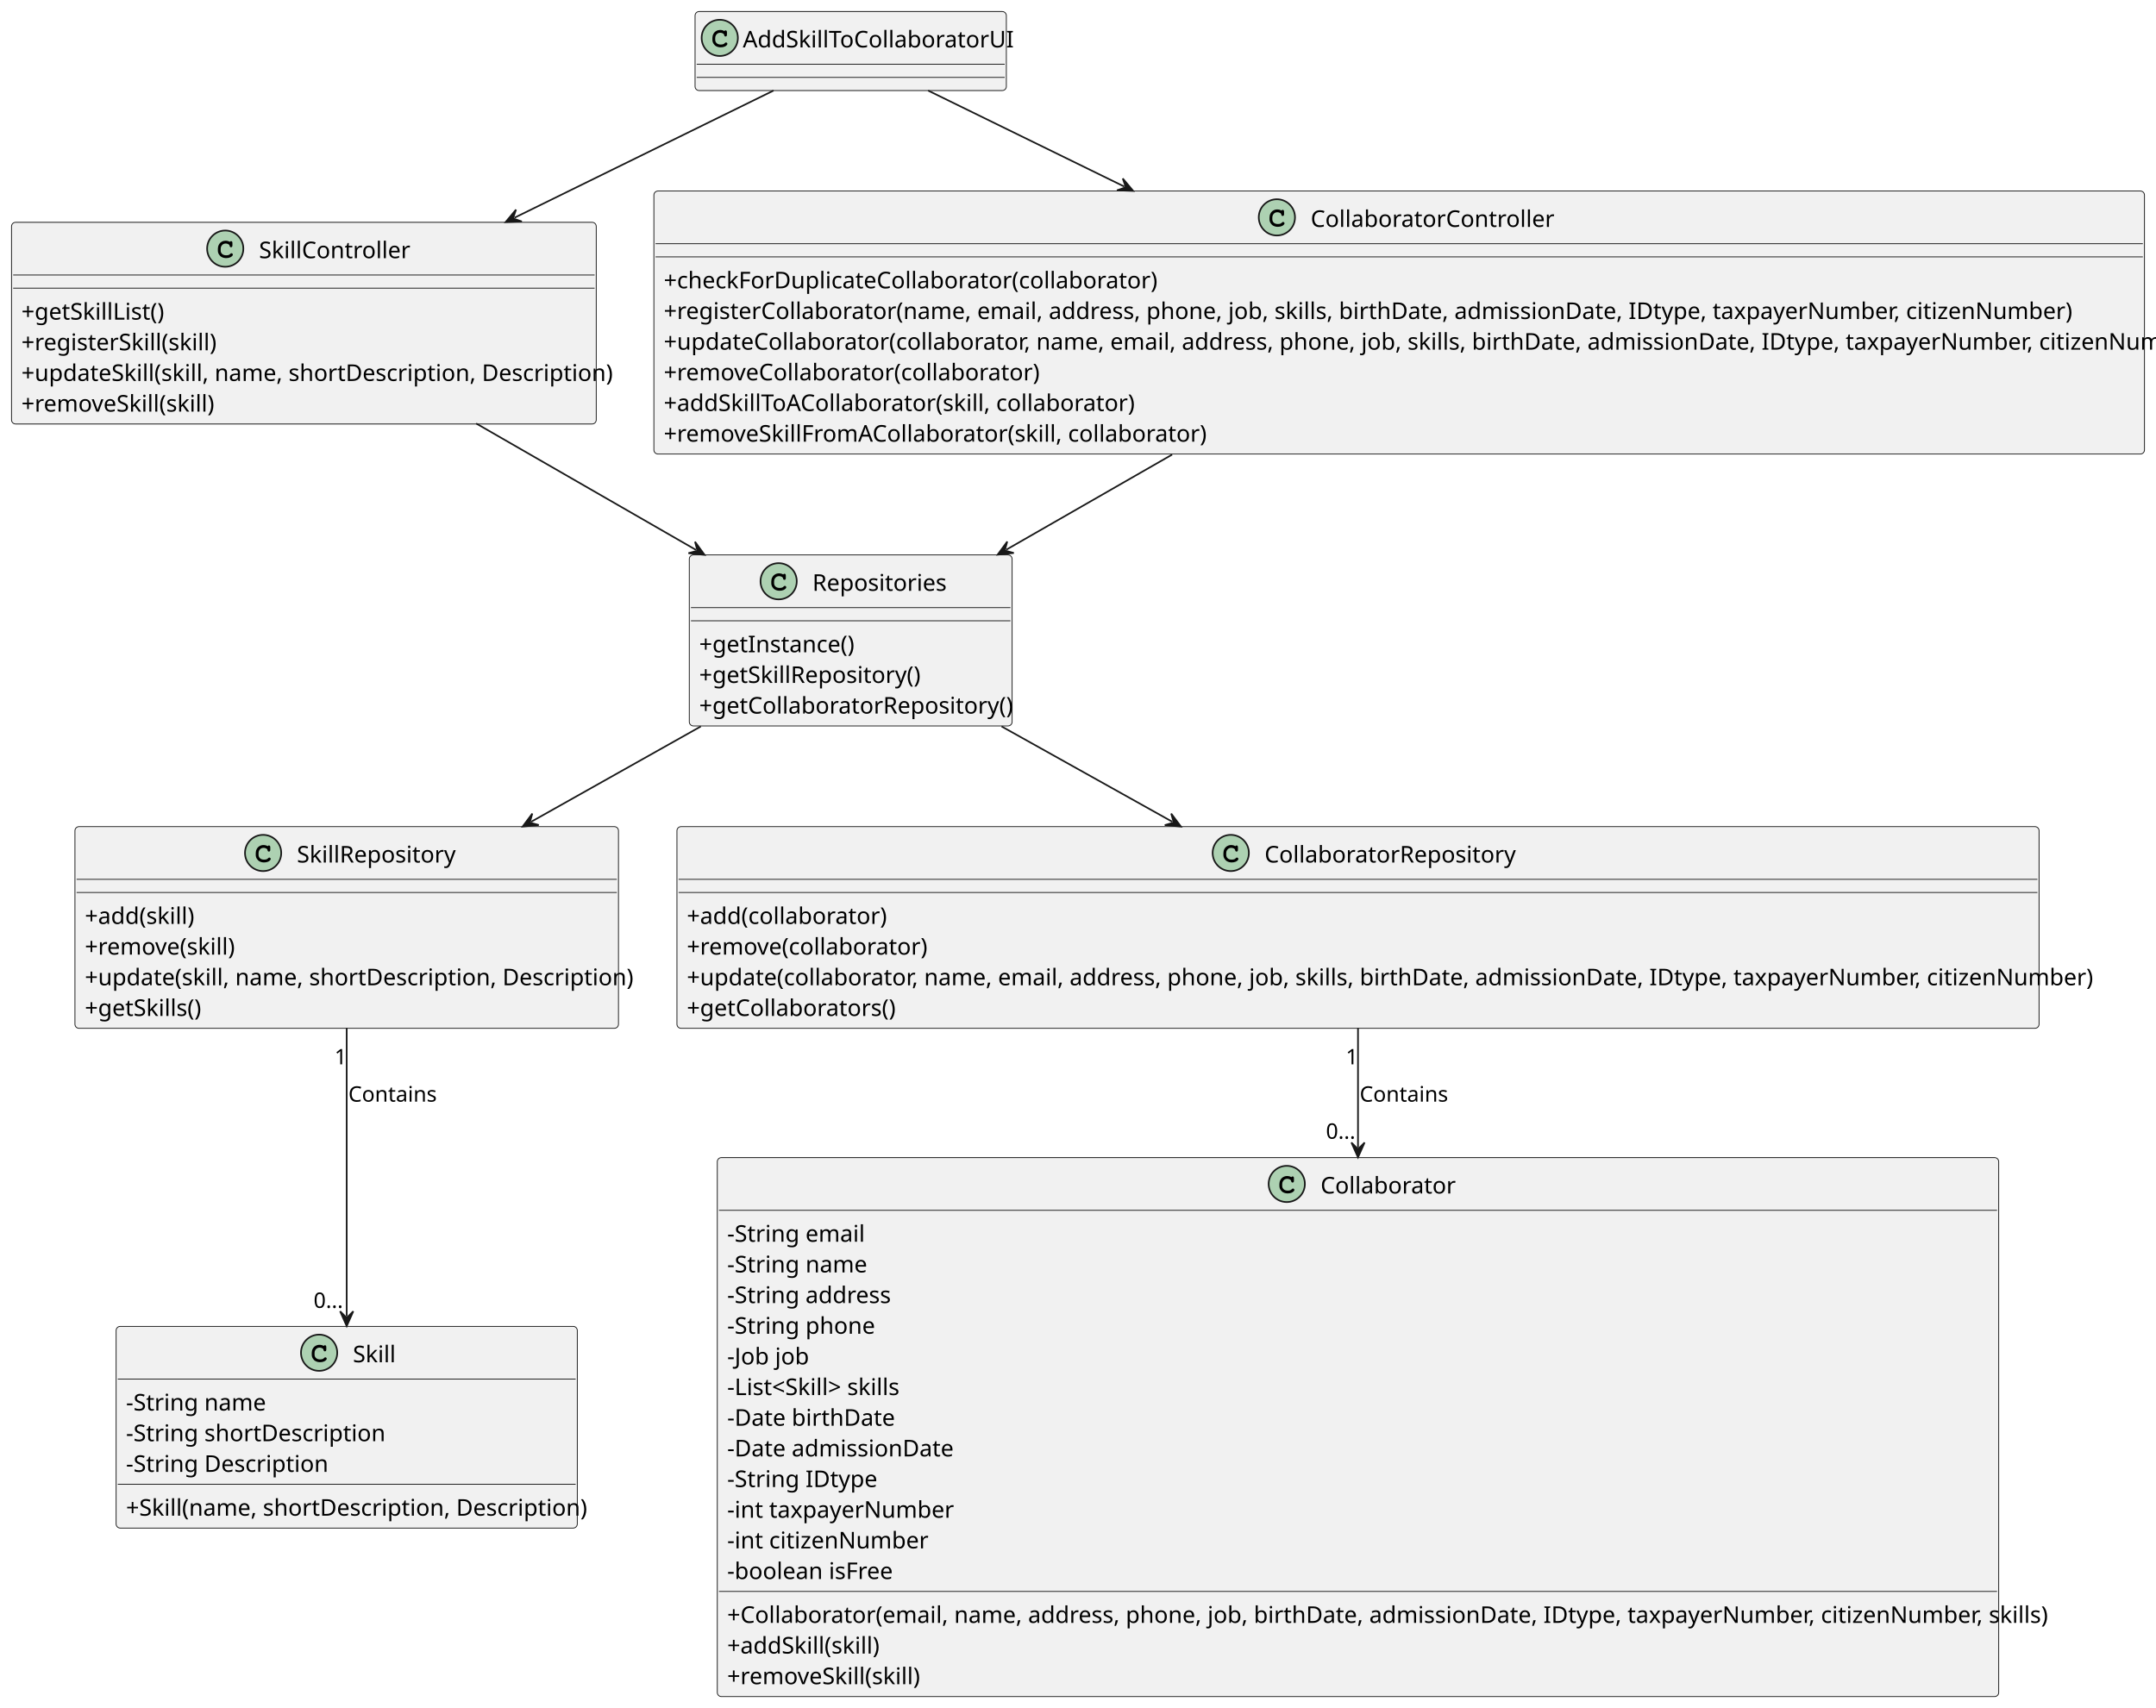
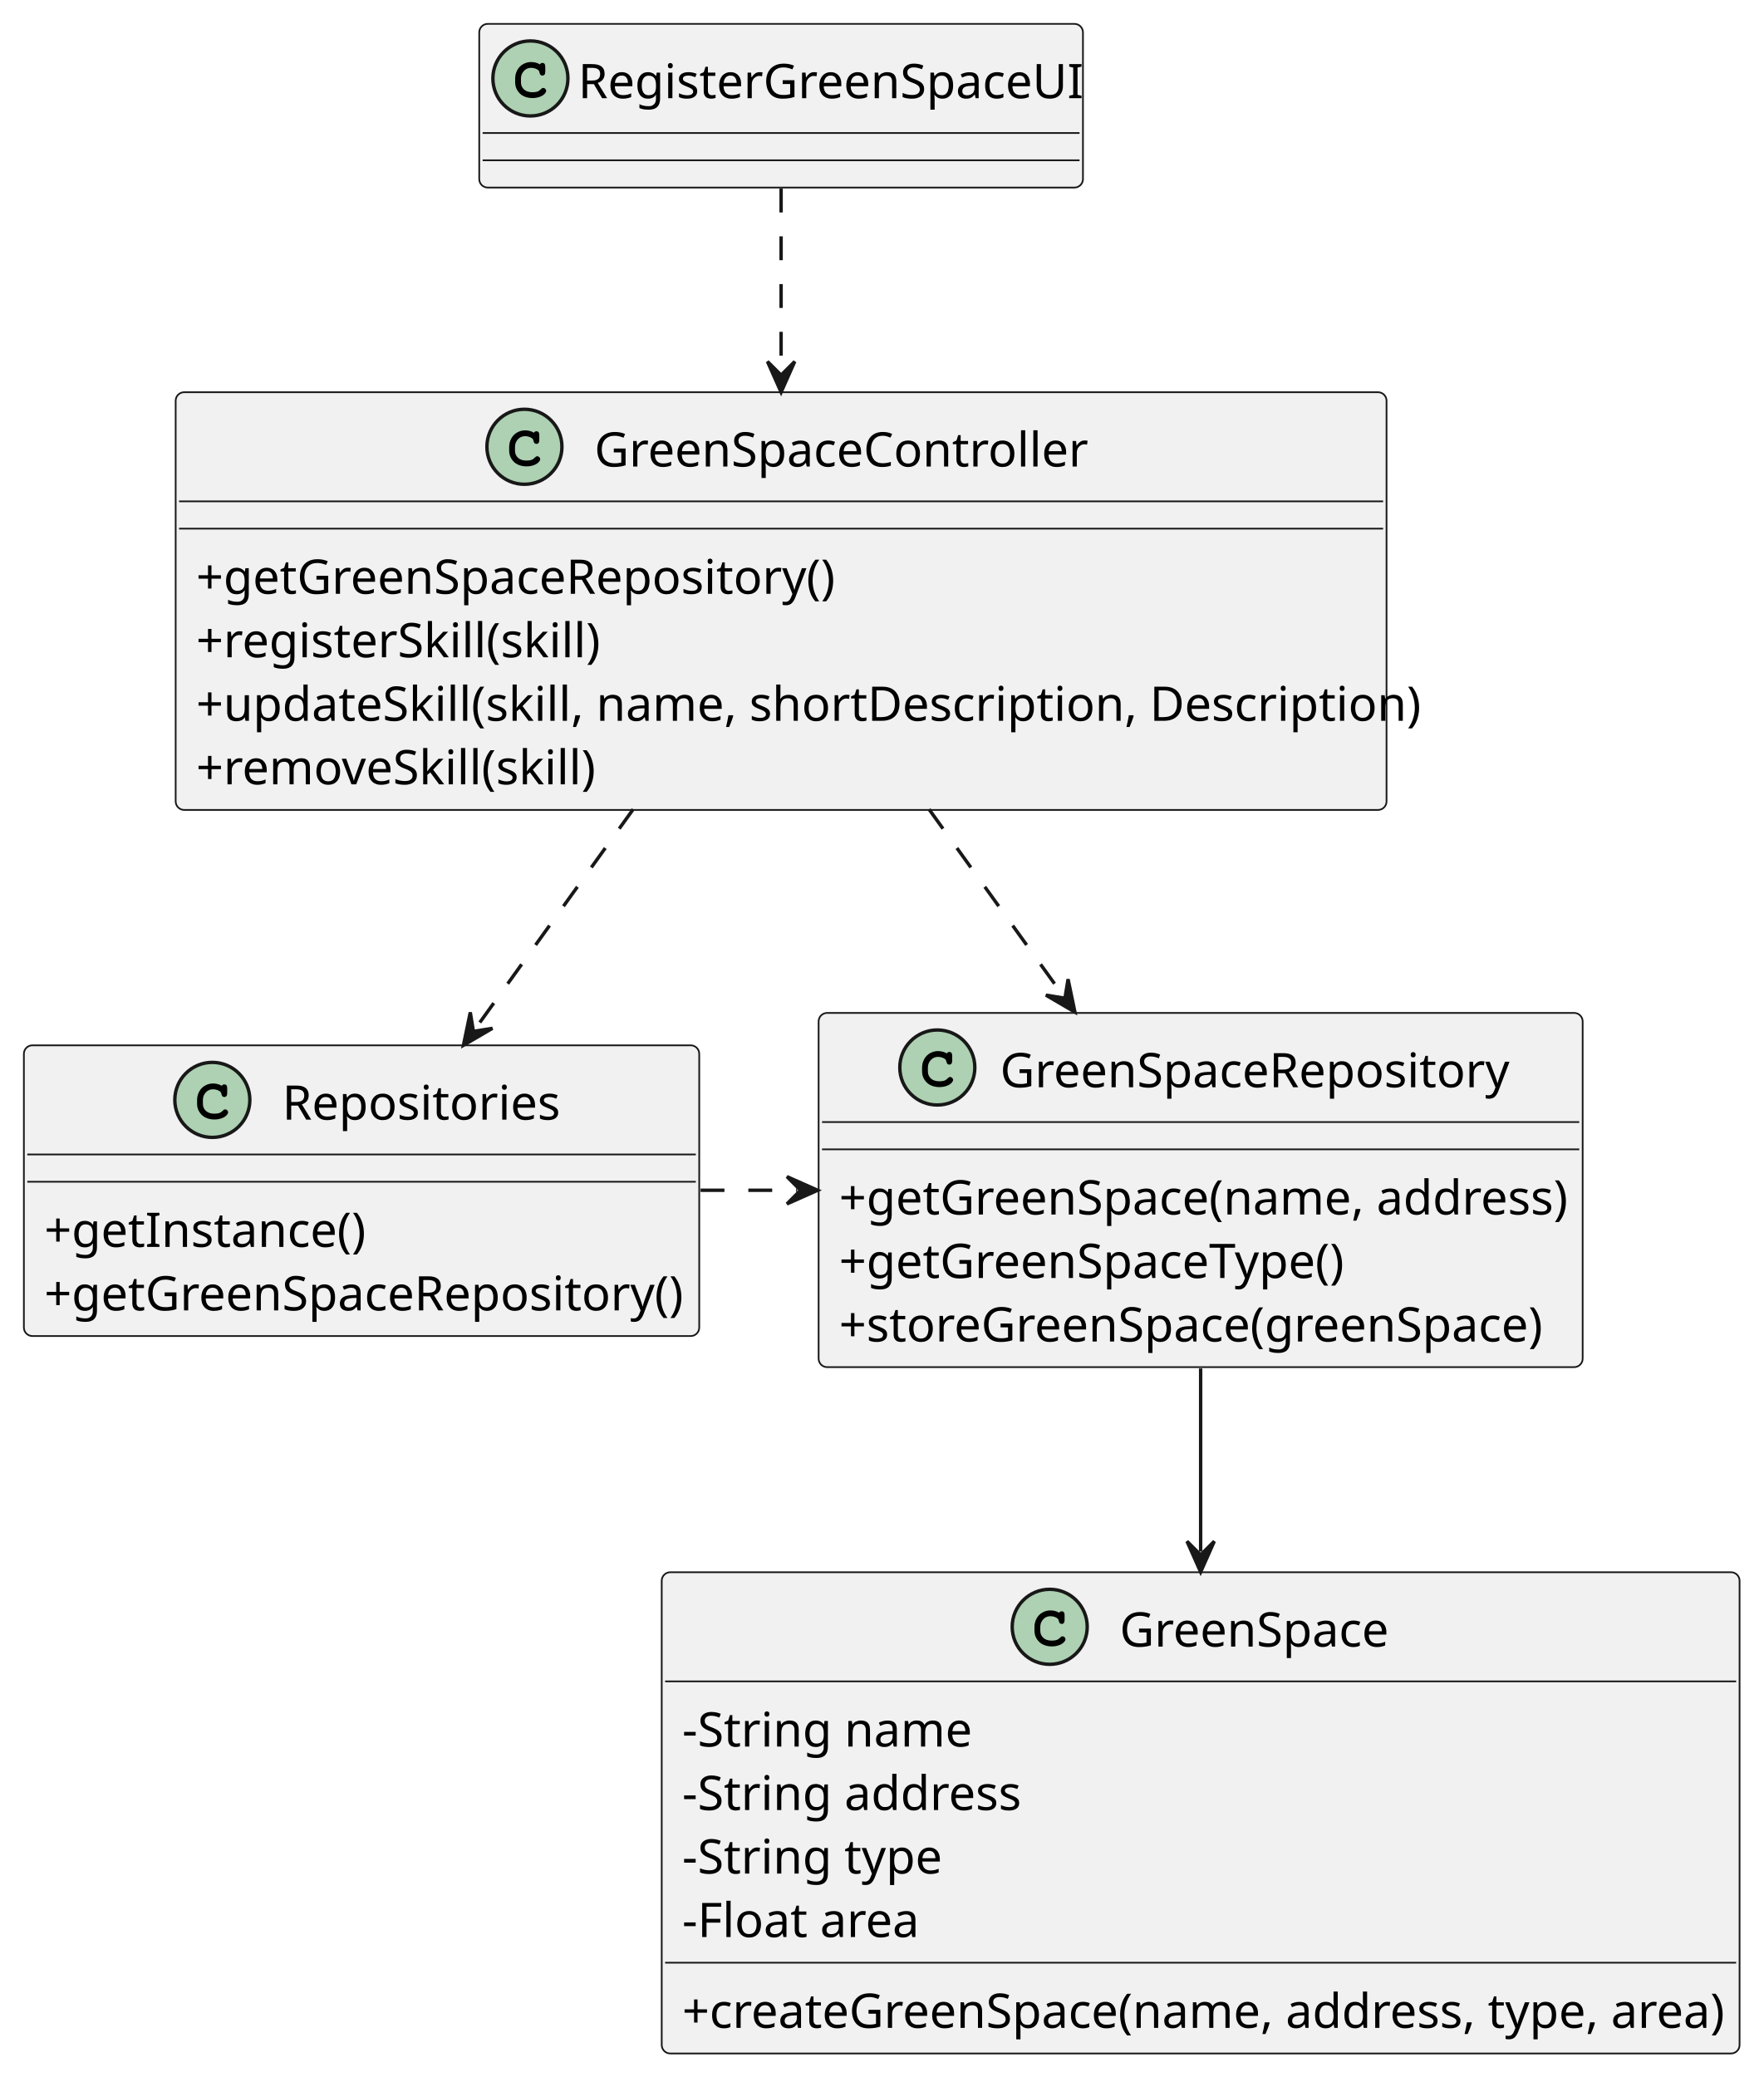
- <svg xmlns="http://www.w3.org/2000/svg" contentStyleType="text/css" height="1037px" preserveAspectRatio="none" style="width:1309px;height:1037px;background:#FFFFFF;" version="1.1" viewBox="0 0 1309 1037" width="1309px" zoomAndPan="magnify">
+ <svg xmlns="http://www.w3.org/2000/svg" contentStyleType="text/css" height="609px" preserveAspectRatio="none" style="width:517px;height:609px;background:#FFFFFF;" version="1.1" viewBox="0 0 517 609" width="517px" zoomAndPan="magnify">
  <defs />
  <g>
-     <g id="elem_Skill">
-       <rect codeLine="11" fill="#F1F1F1" height="122.484" id="Skill" rx="2.5" ry="2.5" style="stroke:#181818;stroke-width:0.5;" width="280" x="70.5" y="805.5" />
-       <ellipse cx="193.75" cy="821.5" fill="#ADD1B2" rx="11" ry="11" style="stroke:#181818;stroke-width:1.0;" />
-       <path d="M196.516,817.375 Q196.672,817.156 196.859,817.047 Q197.047,816.938 197.266,816.938 Q197.641,816.938 197.875,817.203 Q198.109,817.453 198.109,818.062 L198.109,819.516 Q198.109,820.125 197.875,820.391 Q197.641,820.656 197.266,820.656 Q196.922,820.656 196.719,820.453 Q196.516,820.266 196.406,819.75 Q196.359,819.391 196.172,819.203 Q195.844,818.828 195.234,818.609 Q194.625,818.391 194,818.391 Q193.234,818.391 192.594,818.719 Q191.969,819.047 191.469,819.797 Q190.984,820.547 190.984,821.578 L190.984,822.672 Q190.984,823.906 191.875,824.734 Q192.766,825.547 194.359,825.547 Q195.297,825.547 195.953,825.297 Q196.344,825.141 196.766,824.703 Q197.031,824.438 197.172,824.359 Q197.328,824.281 197.531,824.281 Q197.859,824.281 198.109,824.547 Q198.375,824.797 198.375,825.141 Q198.375,825.484 198.031,825.891 Q197.531,826.469 196.734,826.797 Q195.656,827.25 194.359,827.25 Q192.844,827.25 191.641,826.625 Q190.656,826.125 189.969,825.062 Q189.281,823.984 189.281,822.703 L189.281,821.547 Q189.281,820.219 189.891,819.078 Q190.516,817.922 191.609,817.312 Q192.703,816.688 193.938,816.688 Q194.672,816.688 195.312,816.859 Q195.969,817.016 196.516,817.375 Z " fill="#000000" />
-       <text fill="#000000" font-family="sans-serif" font-size="14" lengthAdjust="spacing" textLength="25" x="214.25" y="827.297">Skill</text>
-       <line style="stroke:#181818;stroke-width:0.5;" x1="71.5" x2="349.5" y1="837.5" y2="837.5" />
-       <text fill="#000000" font-family="sans-serif" font-size="14" lengthAdjust="spacing" textLength="81" x="76.5" y="856.607">-String name</text>
-       <text fill="#000000" font-family="sans-serif" font-size="14" lengthAdjust="spacing" textLength="149" x="76.5" y="875.229">-String shortDescription</text>
-       <text fill="#000000" font-family="sans-serif" font-size="14" lengthAdjust="spacing" textLength="117" x="76.5" y="893.85">-String Description</text>
-       <line style="stroke:#181818;stroke-width:0.5;" x1="71.5" x2="349.5" y1="901.363" y2="901.363" />
-       <text fill="#000000" font-family="sans-serif" font-size="14" lengthAdjust="spacing" textLength="268" x="76.5" y="920.471">+Skill(name, shortDescription, Description)</text>
+     <g id="elem_RegisterGreenSpaceUI">
+       <rect codeLine="11" fill="#F1F1F1" height="48" id="RegisterGreenSpaceUI" rx="2.5" ry="2.5" style="stroke:#181818;stroke-width:0.5;" width="177" x="140.5" y="7" />
+       <ellipse cx="155.5" cy="23" fill="#ADD1B2" rx="11" ry="11" style="stroke:#181818;stroke-width:1.0;" />
+       <path d="M158.266,18.875 Q158.422,18.656 158.609,18.547 Q158.797,18.438 159.016,18.438 Q159.391,18.438 159.625,18.703 Q159.859,18.953 159.859,19.562 L159.859,21.016 Q159.859,21.625 159.625,21.891 Q159.391,22.156 159.016,22.156 Q158.672,22.156 158.469,21.953 Q158.266,21.766 158.156,21.25 Q158.109,20.891 157.922,20.703 Q157.594,20.328 156.984,20.109 Q156.375,19.891 155.75,19.891 Q154.984,19.891 154.344,20.219 Q153.719,20.547 153.219,21.297 Q152.734,22.047 152.734,23.078 L152.734,24.172 Q152.734,25.406 153.625,26.234 Q154.516,27.047 156.109,27.047 Q157.047,27.047 157.703,26.797 Q158.094,26.641 158.516,26.203 Q158.781,25.938 158.922,25.859 Q159.078,25.781 159.281,25.781 Q159.609,25.781 159.859,26.047 Q160.125,26.297 160.125,26.641 Q160.125,26.984 159.781,27.391 Q159.281,27.969 158.484,28.297 Q157.406,28.75 156.109,28.75 Q154.594,28.75 153.391,28.125 Q152.406,27.625 151.719,26.562 Q151.031,25.484 151.031,24.203 L151.031,23.047 Q151.031,21.719 151.641,20.578 Q152.266,19.422 153.359,18.812 Q154.453,18.188 155.688,18.188 Q156.422,18.188 157.062,18.359 Q157.719,18.516 158.266,18.875 Z " fill="#000000" />
+       <text fill="#000000" font-family="sans-serif" font-size="14" lengthAdjust="spacing" textLength="145" x="169.5" y="28.797">RegisterGreenSpaceUI</text>
+       <line style="stroke:#181818;stroke-width:0.5;" x1="141.5" x2="316.5" y1="39" y2="39" />
+       <line style="stroke:#181818;stroke-width:0.5;" x1="141.5" x2="316.5" y1="47" y2="47" />
    </g>
-     <g id="elem_SkillController">
-       <rect codeLine="19" fill="#F1F1F1" height="122.484" id="SkillController" rx="2.5" ry="2.5" style="stroke:#181818;stroke-width:0.5;" width="355" x="7" y="135" />
-       <ellipse cx="136.75" cy="151" fill="#ADD1B2" rx="11" ry="11" style="stroke:#181818;stroke-width:1.0;" />
-       <path d="M139.516,146.875 Q139.672,146.656 139.859,146.547 Q140.047,146.438 140.266,146.438 Q140.641,146.438 140.875,146.703 Q141.109,146.953 141.109,147.562 L141.109,149.016 Q141.109,149.625 140.875,149.891 Q140.641,150.156 140.266,150.156 Q139.922,150.156 139.719,149.953 Q139.516,149.766 139.406,149.25 Q139.359,148.891 139.172,148.703 Q138.844,148.328 138.234,148.109 Q137.625,147.891 137,147.891 Q136.234,147.891 135.594,148.219 Q134.969,148.547 134.469,149.297 Q133.984,150.047 133.984,151.078 L133.984,152.172 Q133.984,153.406 134.875,154.234 Q135.766,155.047 137.359,155.047 Q138.297,155.047 138.953,154.797 Q139.344,154.641 139.766,154.203 Q140.031,153.938 140.172,153.859 Q140.328,153.781 140.531,153.781 Q140.859,153.781 141.109,154.047 Q141.375,154.297 141.375,154.641 Q141.375,154.984 141.031,155.391 Q140.531,155.969 139.734,156.297 Q138.656,156.75 137.359,156.75 Q135.844,156.75 134.641,156.125 Q133.656,155.625 132.969,154.562 Q132.281,153.484 132.281,152.203 L132.281,151.047 Q132.281,149.719 132.891,148.578 Q133.516,147.422 134.609,146.812 Q135.703,146.188 136.938,146.188 Q137.672,146.188 138.312,146.359 Q138.969,146.516 139.516,146.875 Z " fill="#000000" />
-       <text fill="#000000" font-family="sans-serif" font-size="14" lengthAdjust="spacing" textLength="87" x="157.25" y="156.797">SkillController</text>
-       <line style="stroke:#181818;stroke-width:0.5;" x1="8" x2="361" y1="167" y2="167" />
-       <line style="stroke:#181818;stroke-width:0.5;" x1="8" x2="361" y1="175" y2="175" />
-       <text fill="#000000" font-family="sans-serif" font-size="14" lengthAdjust="spacing" textLength="85" x="13" y="194.107">+getSkillList()</text>
-       <text fill="#000000" font-family="sans-serif" font-size="14" lengthAdjust="spacing" textLength="114" x="13" y="212.728">+registerSkill(skill)</text>
-       <text fill="#000000" font-family="sans-serif" font-size="14" lengthAdjust="spacing" textLength="343" x="13" y="231.35">+updateSkill(skill, name, shortDescription, Description)</text>
-       <text fill="#000000" font-family="sans-serif" font-size="14" lengthAdjust="spacing" textLength="113" x="13" y="249.971">+removeSkill(skill)</text>
+     <g id="elem_GreenSpaceController">
+       <rect codeLine="14" fill="#F1F1F1" height="122.484" id="GreenSpaceController" rx="2.5" ry="2.5" style="stroke:#181818;stroke-width:0.5;" width="355" x="51.5" y="115" />
+       <ellipse cx="153.75" cy="131" fill="#ADD1B2" rx="11" ry="11" style="stroke:#181818;stroke-width:1.0;" />
+       <path d="M156.516,126.875 Q156.672,126.656 156.859,126.547 Q157.047,126.438 157.266,126.438 Q157.641,126.438 157.875,126.703 Q158.109,126.953 158.109,127.562 L158.109,129.016 Q158.109,129.625 157.875,129.891 Q157.641,130.156 157.266,130.156 Q156.922,130.156 156.719,129.953 Q156.516,129.766 156.406,129.25 Q156.359,128.891 156.172,128.703 Q155.844,128.328 155.234,128.109 Q154.625,127.891 154,127.891 Q153.234,127.891 152.594,128.219 Q151.969,128.547 151.469,129.297 Q150.984,130.047 150.984,131.078 L150.984,132.172 Q150.984,133.406 151.875,134.234 Q152.766,135.047 154.359,135.047 Q155.297,135.047 155.953,134.797 Q156.344,134.641 156.766,134.203 Q157.031,133.938 157.172,133.859 Q157.328,133.781 157.531,133.781 Q157.859,133.781 158.109,134.047 Q158.375,134.297 158.375,134.641 Q158.375,134.984 158.031,135.391 Q157.531,135.969 156.734,136.297 Q155.656,136.75 154.359,136.75 Q152.844,136.75 151.641,136.125 Q150.656,135.625 149.969,134.562 Q149.281,133.484 149.281,132.203 L149.281,131.047 Q149.281,129.719 149.891,128.578 Q150.516,127.422 151.609,126.812 Q152.703,126.188 153.938,126.188 Q154.672,126.188 155.312,126.359 Q155.969,126.516 156.516,126.875 Z " fill="#000000" />
+       <text fill="#000000" font-family="sans-serif" font-size="14" lengthAdjust="spacing" textLength="142" x="174.25" y="136.797">GreenSpaceController</text>
+       <line style="stroke:#181818;stroke-width:0.5;" x1="52.5" x2="405.5" y1="147" y2="147" />
+       <line style="stroke:#181818;stroke-width:0.5;" x1="52.5" x2="405.5" y1="155" y2="155" />
+       <text fill="#000000" font-family="sans-serif" font-size="14" lengthAdjust="spacing" textLength="186" x="57.5" y="174.107">+getGreenSpaceRepository()</text>
+       <text fill="#000000" font-family="sans-serif" font-size="14" lengthAdjust="spacing" textLength="114" x="57.5" y="192.728">+registerSkill(skill)</text>
+       <text fill="#000000" font-family="sans-serif" font-size="14" lengthAdjust="spacing" textLength="343" x="57.5" y="211.35">+updateSkill(skill, name, shortDescription, Description)</text>
+       <text fill="#000000" font-family="sans-serif" font-size="14" lengthAdjust="spacing" textLength="113" x="57.5" y="229.971">+removeSkill(skill)</text>
    </g>
-     <g id="elem_Collaborator">
-       <rect codeLine="26" fill="#F1F1F1" height="327.316" id="Collaborator" rx="2.5" ry="2.5" style="stroke:#181818;stroke-width:0.5;" width="778" x="435.5" y="703" />
-       <ellipse cx="781.25" cy="719" fill="#ADD1B2" rx="11" ry="11" style="stroke:#181818;stroke-width:1.0;" />
-       <path d="M784.016,714.875 Q784.172,714.656 784.359,714.547 Q784.547,714.438 784.766,714.438 Q785.141,714.438 785.375,714.703 Q785.609,714.953 785.609,715.562 L785.609,717.016 Q785.609,717.625 785.375,717.891 Q785.141,718.156 784.766,718.156 Q784.422,718.156 784.219,717.953 Q784.016,717.766 783.906,717.25 Q783.859,716.891 783.672,716.703 Q783.344,716.328 782.734,716.109 Q782.125,715.891 781.5,715.891 Q780.734,715.891 780.094,716.219 Q779.469,716.547 778.969,717.297 Q778.484,718.047 778.484,719.078 L778.484,720.172 Q778.484,721.406 779.375,722.234 Q780.266,723.047 781.859,723.047 Q782.797,723.047 783.453,722.797 Q783.844,722.641 784.266,722.203 Q784.531,721.938 784.672,721.859 Q784.828,721.781 785.031,721.781 Q785.359,721.781 785.609,722.047 Q785.875,722.297 785.875,722.641 Q785.875,722.984 785.531,723.391 Q785.031,723.969 784.234,724.297 Q783.156,724.75 781.859,724.75 Q780.344,724.75 779.141,724.125 Q778.156,723.625 777.469,722.562 Q776.781,721.484 776.781,720.203 L776.781,719.047 Q776.781,717.719 777.391,716.578 Q778.016,715.422 779.109,714.812 Q780.203,714.188 781.438,714.188 Q782.172,714.188 782.812,714.359 Q783.469,714.516 784.016,714.875 Z " fill="#000000" />
-       <text fill="#000000" font-family="sans-serif" font-size="14" lengthAdjust="spacing" textLength="78" x="801.75" y="724.797">Collaborator</text>
-       <line style="stroke:#181818;stroke-width:0.5;" x1="436.5" x2="1212.5" y1="735" y2="735" />
-       <text fill="#000000" font-family="sans-serif" font-size="14" lengthAdjust="spacing" textLength="79" x="441.5" y="754.107">-String email</text>
-       <text fill="#000000" font-family="sans-serif" font-size="14" lengthAdjust="spacing" textLength="81" x="441.5" y="772.729">-String name</text>
-       <text fill="#000000" font-family="sans-serif" font-size="14" lengthAdjust="spacing" textLength="97" x="441.5" y="791.35">-String address</text>
-       <text fill="#000000" font-family="sans-serif" font-size="14" lengthAdjust="spacing" textLength="86" x="441.5" y="809.971">-String phone</text>
-       <text fill="#000000" font-family="sans-serif" font-size="14" lengthAdjust="spacing" textLength="50" x="441.5" y="828.592">-Job job</text>
-       <text fill="#000000" font-family="sans-serif" font-size="14" lengthAdjust="spacing" textLength="102" x="441.5" y="847.213">-List&lt;Skill&gt; skills</text>
-       <text fill="#000000" font-family="sans-serif" font-size="14" lengthAdjust="spacing" textLength="97" x="441.5" y="865.834">-Date birthDate</text>
-       <text fill="#000000" font-family="sans-serif" font-size="14" lengthAdjust="spacing" textLength="132" x="441.5" y="884.455">-Date admissionDate</text>
-       <text fill="#000000" font-family="sans-serif" font-size="14" lengthAdjust="spacing" textLength="86" x="441.5" y="903.076">-String IDtype</text>
-       <text fill="#000000" font-family="sans-serif" font-size="14" lengthAdjust="spacing" textLength="127" x="441.5" y="921.697">-int taxpayerNumber</text>
-       <text fill="#000000" font-family="sans-serif" font-size="14" lengthAdjust="spacing" textLength="112" x="441.5" y="940.318">-int citizenNumber</text>
-       <text fill="#000000" font-family="sans-serif" font-size="14" lengthAdjust="spacing" textLength="100" x="441.5" y="958.939">-boolean isFree</text>
-       <line style="stroke:#181818;stroke-width:0.5;" x1="436.5" x2="1212.5" y1="966.453" y2="966.453" />
-       <text fill="#000000" font-family="sans-serif" font-size="14" lengthAdjust="spacing" textLength="766" x="441.5" y="985.561">+Collaborator(email, name, address, phone, job, birthDate, admissionDate, IDtype, taxpayerNumber, citizenNumber, skills)</text>
-       <text fill="#000000" font-family="sans-serif" font-size="14" lengthAdjust="spacing" textLength="90" x="441.5" y="1004.182">+addSkill(skill)</text>
-       <text fill="#000000" font-family="sans-serif" font-size="14" lengthAdjust="spacing" textLength="113" x="441.5" y="1022.803">+removeSkill(skill)</text>
+     <g id="elem_GreenSpaceRepository">
+       <rect codeLine="23" fill="#F1F1F1" height="103.863" id="GreenSpaceRepository" rx="2.5" ry="2.5" style="stroke:#181818;stroke-width:0.5;" width="224" x="240" y="297" />
+       <ellipse cx="274.8" cy="313" fill="#ADD1B2" rx="11" ry="11" style="stroke:#181818;stroke-width:1.0;" />
+       <path d="M277.566,308.875 Q277.722,308.656 277.909,308.547 Q278.097,308.438 278.316,308.438 Q278.691,308.438 278.925,308.703 Q279.159,308.953 279.159,309.562 L279.159,311.016 Q279.159,311.625 278.925,311.891 Q278.691,312.156 278.316,312.156 Q277.972,312.156 277.769,311.953 Q277.566,311.766 277.456,311.25 Q277.409,310.891 277.222,310.703 Q276.894,310.328 276.284,310.109 Q275.675,309.891 275.05,309.891 Q274.284,309.891 273.644,310.219 Q273.019,310.547 272.519,311.297 Q272.034,312.047 272.034,313.078 L272.034,314.172 Q272.034,315.406 272.925,316.234 Q273.816,317.047 275.409,317.047 Q276.347,317.047 277.003,316.797 Q277.394,316.641 277.816,316.203 Q278.081,315.938 278.222,315.859 Q278.378,315.781 278.581,315.781 Q278.909,315.781 279.159,316.047 Q279.425,316.297 279.425,316.641 Q279.425,316.984 279.081,317.391 Q278.581,317.969 277.784,318.297 Q276.706,318.75 275.409,318.75 Q273.894,318.75 272.691,318.125 Q271.706,317.625 271.019,316.562 Q270.331,315.484 270.331,314.203 L270.331,313.047 Q270.331,311.719 270.941,310.578 Q271.566,309.422 272.659,308.812 Q273.753,308.188 274.988,308.188 Q275.722,308.188 276.363,308.359 Q277.019,308.516 277.566,308.875 Z " fill="#000000" />
+       <text fill="#000000" font-family="sans-serif" font-size="14" lengthAdjust="spacing" textLength="148" x="293.2" y="318.797">GreenSpaceRepository</text>
+       <line style="stroke:#181818;stroke-width:0.5;" x1="241" x2="463" y1="329" y2="329" />
+       <line style="stroke:#181818;stroke-width:0.5;" x1="241" x2="463" y1="337" y2="337" />
+       <text fill="#000000" font-family="sans-serif" font-size="14" lengthAdjust="spacing" textLength="212" x="246" y="356.107">+getGreenSpace(name, address)</text>
+       <text fill="#000000" font-family="sans-serif" font-size="14" lengthAdjust="spacing" textLength="150" x="246" y="374.728">+getGreenSpaceType()</text>
+       <text fill="#000000" font-family="sans-serif" font-size="14" lengthAdjust="spacing" textLength="207" x="246" y="393.35">+storeGreenSpace(greenSpace)</text>
    </g>
-     <g id="elem_CollaboratorController">
-       <rect codeLine="45" fill="#F1F1F1" height="159.727" id="CollaboratorController" rx="2.5" ry="2.5" style="stroke:#181818;stroke-width:0.5;" width="905" x="397" y="116" />
-       <ellipse cx="775.25" cy="132" fill="#ADD1B2" rx="11" ry="11" style="stroke:#181818;stroke-width:1.0;" />
-       <path d="M778.016,127.875 Q778.172,127.656 778.359,127.547 Q778.547,127.438 778.766,127.438 Q779.141,127.438 779.375,127.703 Q779.609,127.953 779.609,128.562 L779.609,130.016 Q779.609,130.625 779.375,130.891 Q779.141,131.156 778.766,131.156 Q778.422,131.156 778.219,130.953 Q778.016,130.766 777.906,130.25 Q777.859,129.891 777.672,129.703 Q777.344,129.328 776.734,129.109 Q776.125,128.891 775.5,128.891 Q774.734,128.891 774.094,129.219 Q773.469,129.547 772.969,130.297 Q772.484,131.047 772.484,132.078 L772.484,133.172 Q772.484,134.406 773.375,135.234 Q774.266,136.047 775.859,136.047 Q776.797,136.047 777.453,135.797 Q777.844,135.641 778.266,135.203 Q778.531,134.938 778.672,134.859 Q778.828,134.781 779.031,134.781 Q779.359,134.781 779.609,135.047 Q779.875,135.297 779.875,135.641 Q779.875,135.984 779.531,136.391 Q779.031,136.969 778.234,137.297 Q777.156,137.75 775.859,137.75 Q774.344,137.75 773.141,137.125 Q772.156,136.625 771.469,135.562 Q770.781,134.484 770.781,133.203 L770.781,132.047 Q770.781,130.719 771.391,129.578 Q772.016,128.422 773.109,127.812 Q774.203,127.188 775.438,127.188 Q776.172,127.188 776.812,127.359 Q777.469,127.516 778.016,127.875 Z " fill="#000000" />
-       <text fill="#000000" font-family="sans-serif" font-size="14" lengthAdjust="spacing" textLength="140" x="795.75" y="137.797">CollaboratorController</text>
-       <line style="stroke:#181818;stroke-width:0.5;" x1="398" x2="1301" y1="148" y2="148" />
-       <line style="stroke:#181818;stroke-width:0.5;" x1="398" x2="1301" y1="156" y2="156" />
-       <text fill="#000000" font-family="sans-serif" font-size="14" lengthAdjust="spacing" textLength="289" x="403" y="175.107">+checkForDuplicateCollaborator(collaborator)</text>
-       <text fill="#000000" font-family="sans-serif" font-size="14" lengthAdjust="spacing" textLength="814" x="403" y="193.728">+registerCollaborator(name, email, address, phone, job, skills, birthDate, admissionDate, IDtype, taxpayerNumber, citizenNumber)</text>
-       <text fill="#000000" font-family="sans-serif" font-size="14" lengthAdjust="spacing" textLength="893" x="403" y="212.35">+updateCollaborator(collaborator, name, email, address, phone, job, skills, birthDate, admissionDate, IDtype, taxpayerNumber, citizenNumber)</text>
-       <text fill="#000000" font-family="sans-serif" font-size="14" lengthAdjust="spacing" textLength="218" x="403" y="230.971">+removeCollaborator(collaborator)</text>
-       <text fill="#000000" font-family="sans-serif" font-size="14" lengthAdjust="spacing" textLength="277" x="403" y="249.592">+addSkillToACollaborator(skill, collaborator)</text>
-       <text fill="#000000" font-family="sans-serif" font-size="14" lengthAdjust="spacing" textLength="316" x="403" y="268.213">+removeSkillFromACollaborator(skill, collaborator)</text>
-     </g>
-     <g id="elem_AddSkillToCollaboratorUI">
-       <rect codeLine="54" fill="#F1F1F1" height="48" id="AddSkillToCollaboratorUI" rx="2.5" ry="2.5" style="stroke:#181818;stroke-width:0.5;" width="189" x="422" y="7" />
-       <ellipse cx="437" cy="23" fill="#ADD1B2" rx="11" ry="11" style="stroke:#181818;stroke-width:1.0;" />
-       <path d="M439.766,18.875 Q439.922,18.656 440.109,18.547 Q440.297,18.438 440.516,18.438 Q440.891,18.438 441.125,18.703 Q441.359,18.953 441.359,19.562 L441.359,21.016 Q441.359,21.625 441.125,21.891 Q440.891,22.156 440.516,22.156 Q440.172,22.156 439.969,21.953 Q439.766,21.766 439.656,21.25 Q439.609,20.891 439.422,20.703 Q439.094,20.328 438.484,20.109 Q437.875,19.891 437.25,19.891 Q436.484,19.891 435.844,20.219 Q435.219,20.547 434.719,21.297 Q434.234,22.047 434.234,23.078 L434.234,24.172 Q434.234,25.406 435.125,26.234 Q436.016,27.047 437.609,27.047 Q438.547,27.047 439.203,26.797 Q439.594,26.641 440.016,26.203 Q440.281,25.938 440.422,25.859 Q440.578,25.781 440.781,25.781 Q441.109,25.781 441.359,26.047 Q441.625,26.297 441.625,26.641 Q441.625,26.984 441.281,27.391 Q440.781,27.969 439.984,28.297 Q438.906,28.75 437.609,28.75 Q436.094,28.75 434.891,28.125 Q433.906,27.625 433.219,26.562 Q432.531,25.484 432.531,24.203 L432.531,23.047 Q432.531,21.719 433.141,20.578 Q433.766,19.422 434.859,18.812 Q435.953,18.188 437.188,18.188 Q437.922,18.188 438.562,18.359 Q439.219,18.516 439.766,18.875 Z " fill="#000000" />
-       <text fill="#000000" font-family="sans-serif" font-size="14" lengthAdjust="spacing" textLength="157" x="451" y="28.797">AddSkillToCollaboratorUI</text>
-       <line style="stroke:#181818;stroke-width:0.5;" x1="423" x2="610" y1="39" y2="39" />
-       <line style="stroke:#181818;stroke-width:0.5;" x1="423" x2="610" y1="47" y2="47" />
-     </g>
-     <g id="elem_SkillRepository">
-       <rect codeLine="57" fill="#F1F1F1" height="122.484" id="SkillRepository" rx="2.5" ry="2.5" style="stroke:#181818;stroke-width:0.5;" width="330" x="45.5" y="502" />
-       <ellipse cx="159.75" cy="518" fill="#ADD1B2" rx="11" ry="11" style="stroke:#181818;stroke-width:1.0;" />
-       <path d="M162.516,513.875 Q162.672,513.656 162.859,513.547 Q163.047,513.438 163.266,513.438 Q163.641,513.438 163.875,513.703 Q164.109,513.953 164.109,514.562 L164.109,516.016 Q164.109,516.625 163.875,516.891 Q163.641,517.156 163.266,517.156 Q162.922,517.156 162.719,516.953 Q162.516,516.766 162.406,516.25 Q162.359,515.891 162.172,515.703 Q161.844,515.328 161.234,515.109 Q160.625,514.891 160,514.891 Q159.234,514.891 158.594,515.219 Q157.969,515.547 157.469,516.297 Q156.984,517.047 156.984,518.078 L156.984,519.172 Q156.984,520.406 157.875,521.234 Q158.766,522.047 160.359,522.047 Q161.297,522.047 161.953,521.797 Q162.344,521.641 162.766,521.203 Q163.031,520.938 163.172,520.859 Q163.328,520.781 163.531,520.781 Q163.859,520.781 164.109,521.047 Q164.375,521.297 164.375,521.641 Q164.375,521.984 164.031,522.391 Q163.531,522.969 162.734,523.297 Q161.656,523.75 160.359,523.75 Q158.844,523.75 157.641,523.125 Q156.656,522.625 155.969,521.562 Q155.281,520.484 155.281,519.203 L155.281,518.047 Q155.281,516.719 155.891,515.578 Q156.516,514.422 157.609,513.812 Q158.703,513.188 159.938,513.188 Q160.672,513.188 161.312,513.359 Q161.969,513.516 162.516,513.875 Z " fill="#000000" />
-       <text fill="#000000" font-family="sans-serif" font-size="14" lengthAdjust="spacing" textLength="93" x="180.25" y="523.797">SkillRepository</text>
-       <line style="stroke:#181818;stroke-width:0.5;" x1="46.5" x2="374.5" y1="534" y2="534" />
-       <line style="stroke:#181818;stroke-width:0.5;" x1="46.5" x2="374.5" y1="542" y2="542" />
-       <text fill="#000000" font-family="sans-serif" font-size="14" lengthAdjust="spacing" textLength="65" x="51.5" y="561.107">+add(skill)</text>
-       <text fill="#000000" font-family="sans-serif" font-size="14" lengthAdjust="spacing" textLength="88" x="51.5" y="579.729">+remove(skill)</text>
-       <text fill="#000000" font-family="sans-serif" font-size="14" lengthAdjust="spacing" textLength="318" x="51.5" y="598.35">+update(skill, name, shortDescription, Description)</text>
-       <text fill="#000000" font-family="sans-serif" font-size="14" lengthAdjust="spacing" textLength="70" x="51.5" y="616.971">+getSkills()</text>
-     </g>
-     <g id="elem_CollaboratorRepository">
-       <rect codeLine="64" fill="#F1F1F1" height="122.484" id="CollaboratorRepository" rx="2.5" ry="2.5" style="stroke:#181818;stroke-width:0.5;" width="827" x="411" y="502" />
-       <ellipse cx="747.25" cy="518" fill="#ADD1B2" rx="11" ry="11" style="stroke:#181818;stroke-width:1.0;" />
-       <path d="M750.016,513.875 Q750.172,513.656 750.359,513.547 Q750.547,513.438 750.766,513.438 Q751.141,513.438 751.375,513.703 Q751.609,513.953 751.609,514.562 L751.609,516.016 Q751.609,516.625 751.375,516.891 Q751.141,517.156 750.766,517.156 Q750.422,517.156 750.219,516.953 Q750.016,516.766 749.906,516.25 Q749.859,515.891 749.672,515.703 Q749.344,515.328 748.734,515.109 Q748.125,514.891 747.5,514.891 Q746.734,514.891 746.094,515.219 Q745.469,515.547 744.969,516.297 Q744.484,517.047 744.484,518.078 L744.484,519.172 Q744.484,520.406 745.375,521.234 Q746.266,522.047 747.859,522.047 Q748.797,522.047 749.453,521.797 Q749.844,521.641 750.266,521.203 Q750.531,520.938 750.672,520.859 Q750.828,520.781 751.031,520.781 Q751.359,520.781 751.609,521.047 Q751.875,521.297 751.875,521.641 Q751.875,521.984 751.531,522.391 Q751.031,522.969 750.234,523.297 Q749.156,523.75 747.859,523.75 Q746.344,523.75 745.141,523.125 Q744.156,522.625 743.469,521.562 Q742.781,520.484 742.781,519.203 L742.781,518.047 Q742.781,516.719 743.391,515.578 Q744.016,514.422 745.109,513.812 Q746.203,513.188 747.438,513.188 Q748.172,513.188 748.812,513.359 Q749.469,513.516 750.016,513.875 Z " fill="#000000" />
-       <text fill="#000000" font-family="sans-serif" font-size="14" lengthAdjust="spacing" textLength="146" x="767.75" y="523.797">CollaboratorRepository</text>
-       <line style="stroke:#181818;stroke-width:0.5;" x1="412" x2="1237" y1="534" y2="534" />
-       <line style="stroke:#181818;stroke-width:0.5;" x1="412" x2="1237" y1="542" y2="542" />
-       <text fill="#000000" font-family="sans-serif" font-size="14" lengthAdjust="spacing" textLength="117" x="417" y="561.107">+add(collaborator)</text>
-       <text fill="#000000" font-family="sans-serif" font-size="14" lengthAdjust="spacing" textLength="140" x="417" y="579.729">+remove(collaborator)</text>
-       <text fill="#000000" font-family="sans-serif" font-size="14" lengthAdjust="spacing" textLength="815" x="417" y="598.35">+update(collaborator, name, email, address, phone, job, skills, birthDate, admissionDate, IDtype, taxpayerNumber, citizenNumber)</text>
-       <text fill="#000000" font-family="sans-serif" font-size="14" lengthAdjust="spacing" textLength="123" x="417" y="616.971">+getCollaborators()</text>
+     <g id="elem_GreenSpace">
+       <rect codeLine="28" fill="#F1F1F1" height="141.106" id="GreenSpace" rx="2.5" ry="2.5" style="stroke:#181818;stroke-width:0.5;" width="316" x="194" y="461" />
+       <ellipse cx="307.75" cy="477" fill="#ADD1B2" rx="11" ry="11" style="stroke:#181818;stroke-width:1.0;" />
+       <path d="M310.516,472.875 Q310.672,472.656 310.859,472.547 Q311.047,472.438 311.266,472.438 Q311.641,472.438 311.875,472.703 Q312.109,472.953 312.109,473.562 L312.109,475.016 Q312.109,475.625 311.875,475.891 Q311.641,476.156 311.266,476.156 Q310.922,476.156 310.719,475.953 Q310.516,475.766 310.406,475.25 Q310.359,474.891 310.172,474.703 Q309.844,474.328 309.234,474.109 Q308.625,473.891 308,473.891 Q307.234,473.891 306.594,474.219 Q305.969,474.547 305.469,475.297 Q304.984,476.047 304.984,477.078 L304.984,478.172 Q304.984,479.406 305.875,480.234 Q306.766,481.047 308.359,481.047 Q309.297,481.047 309.953,480.797 Q310.344,480.641 310.766,480.203 Q311.031,479.938 311.172,479.859 Q311.328,479.781 311.531,479.781 Q311.859,479.781 312.109,480.047 Q312.375,480.297 312.375,480.641 Q312.375,480.984 312.031,481.391 Q311.531,481.969 310.734,482.297 Q309.656,482.75 308.359,482.75 Q306.844,482.75 305.641,482.125 Q304.656,481.625 303.969,480.562 Q303.281,479.484 303.281,478.203 L303.281,477.047 Q303.281,475.719 303.891,474.578 Q304.516,473.422 305.609,472.812 Q306.703,472.188 307.938,472.188 Q308.672,472.188 309.312,472.359 Q309.969,472.516 310.516,472.875 Z " fill="#000000" />
+       <text fill="#000000" font-family="sans-serif" font-size="14" lengthAdjust="spacing" textLength="80" x="328.25" y="482.797">GreenSpace</text>
+       <line style="stroke:#181818;stroke-width:0.5;" x1="195" x2="509" y1="493" y2="493" />
+       <text fill="#000000" font-family="sans-serif" font-size="14" lengthAdjust="spacing" textLength="81" x="200" y="512.107">-String name</text>
+       <text fill="#000000" font-family="sans-serif" font-size="14" lengthAdjust="spacing" textLength="97" x="200" y="530.729">-String address</text>
+       <text fill="#000000" font-family="sans-serif" font-size="14" lengthAdjust="spacing" textLength="73" x="200" y="549.35">-String type</text>
+       <text fill="#000000" font-family="sans-serif" font-size="14" lengthAdjust="spacing" textLength="70" x="200" y="567.971">-Float area</text>
+       <line style="stroke:#181818;stroke-width:0.5;" x1="195" x2="509" y1="575.484" y2="575.484" />
+       <text fill="#000000" font-family="sans-serif" font-size="14" lengthAdjust="spacing" textLength="304" x="200" y="594.592">+createGreenSpace(name, address, type, area)</text>
    </g>
    <g id="elem_Repositories">
-       <rect codeLine="71" fill="#F1F1F1" height="103.863" id="Repositories" rx="2.5" ry="2.5" style="stroke:#181818;stroke-width:0.5;" width="196" x="418.5" y="337" />
-       <ellipse cx="472.75" cy="353" fill="#ADD1B2" rx="11" ry="11" style="stroke:#181818;stroke-width:1.0;" />
-       <path d="M475.516,348.875 Q475.672,348.656 475.859,348.547 Q476.047,348.438 476.266,348.438 Q476.641,348.438 476.875,348.703 Q477.109,348.953 477.109,349.562 L477.109,351.016 Q477.109,351.625 476.875,351.891 Q476.641,352.156 476.266,352.156 Q475.922,352.156 475.719,351.953 Q475.516,351.766 475.406,351.25 Q475.359,350.891 475.172,350.703 Q474.844,350.328 474.234,350.109 Q473.625,349.891 473,349.891 Q472.234,349.891 471.594,350.219 Q470.969,350.547 470.469,351.297 Q469.984,352.047 469.984,353.078 L469.984,354.172 Q469.984,355.406 470.875,356.234 Q471.766,357.047 473.359,357.047 Q474.297,357.047 474.953,356.797 Q475.344,356.641 475.766,356.203 Q476.031,355.938 476.172,355.859 Q476.328,355.781 476.531,355.781 Q476.859,355.781 477.109,356.047 Q477.375,356.297 477.375,356.641 Q477.375,356.984 477.031,357.391 Q476.531,357.969 475.734,358.297 Q474.656,358.75 473.359,358.75 Q471.844,358.75 470.641,358.125 Q469.656,357.625 468.969,356.562 Q468.281,355.484 468.281,354.203 L468.281,353.047 Q468.281,351.719 468.891,350.578 Q469.516,349.422 470.609,348.812 Q471.703,348.188 472.938,348.188 Q473.672,348.188 474.312,348.359 Q474.969,348.516 475.516,348.875 Z " fill="#000000" />
-       <text fill="#000000" font-family="sans-serif" font-size="14" lengthAdjust="spacing" textLength="79" x="493.25" y="358.797">Repositories</text>
-       <line style="stroke:#181818;stroke-width:0.5;" x1="419.5" x2="613.5" y1="369" y2="369" />
-       <line style="stroke:#181818;stroke-width:0.5;" x1="419.5" x2="613.5" y1="377" y2="377" />
-       <text fill="#000000" font-family="sans-serif" font-size="14" lengthAdjust="spacing" textLength="91" x="424.5" y="396.107">+getInstance()</text>
-       <text fill="#000000" font-family="sans-serif" font-size="14" lengthAdjust="spacing" textLength="131" x="424.5" y="414.728">+getSkillRepository()</text>
-       <text fill="#000000" font-family="sans-serif" font-size="14" lengthAdjust="spacing" textLength="184" x="424.5" y="433.35">+getCollaboratorRepository()</text>
+       <rect codeLine="36" fill="#F1F1F1" height="85.242" id="Repositories" rx="2.5" ry="2.5" style="stroke:#181818;stroke-width:0.5;" width="198" x="7" y="306.5" />
+       <ellipse cx="62.25" cy="322.5" fill="#ADD1B2" rx="11" ry="11" style="stroke:#181818;stroke-width:1.0;" />
+       <path d="M65.016,318.375 Q65.172,318.156 65.359,318.047 Q65.547,317.938 65.766,317.938 Q66.141,317.938 66.375,318.203 Q66.609,318.453 66.609,319.062 L66.609,320.516 Q66.609,321.125 66.375,321.391 Q66.141,321.656 65.766,321.656 Q65.422,321.656 65.219,321.453 Q65.016,321.266 64.906,320.75 Q64.859,320.391 64.672,320.203 Q64.344,319.828 63.734,319.609 Q63.125,319.391 62.5,319.391 Q61.734,319.391 61.094,319.719 Q60.469,320.047 59.969,320.797 Q59.484,321.547 59.484,322.578 L59.484,323.672 Q59.484,324.906 60.375,325.734 Q61.266,326.547 62.859,326.547 Q63.797,326.547 64.453,326.297 Q64.844,326.141 65.266,325.703 Q65.531,325.438 65.672,325.359 Q65.828,325.281 66.031,325.281 Q66.359,325.281 66.609,325.547 Q66.875,325.797 66.875,326.141 Q66.875,326.484 66.531,326.891 Q66.031,327.469 65.234,327.797 Q64.156,328.25 62.859,328.25 Q61.344,328.25 60.141,327.625 Q59.156,327.125 58.469,326.062 Q57.781,324.984 57.781,323.703 L57.781,322.547 Q57.781,321.219 58.391,320.078 Q59.016,318.922 60.109,318.312 Q61.203,317.688 62.438,317.688 Q63.172,317.688 63.812,317.859 Q64.469,318.016 65.016,318.375 Z " fill="#000000" />
+       <text fill="#000000" font-family="sans-serif" font-size="14" lengthAdjust="spacing" textLength="79" x="82.75" y="328.297">Repositories</text>
+       <line style="stroke:#181818;stroke-width:0.5;" x1="8" x2="204" y1="338.5" y2="338.5" />
+       <line style="stroke:#181818;stroke-width:0.5;" x1="8" x2="204" y1="346.5" y2="346.5" />
+       <text fill="#000000" font-family="sans-serif" font-size="14" lengthAdjust="spacing" textLength="91" x="13" y="365.607">+getInstance()</text>
+       <text fill="#000000" font-family="sans-serif" font-size="14" lengthAdjust="spacing" textLength="186" x="13" y="384.228">+getGreenSpaceRepository()</text>
    </g>
-     <g id="link_AddSkillToCollaboratorUI_SkillController">
-       <path codeLine="77" d="M469.64,55.01 C427.45,75.72 368.966,104.436 312.356,132.226 " fill="none" id="AddSkillToCollaboratorUI-to-SkillController" style="stroke:#181818;stroke-width:1.0;" />
-       <polygon fill="#181818" points="306.97,134.87,316.812,134.495,311.458,132.667,313.286,127.313,306.97,134.87" style="stroke:#181818;stroke-width:1.0;" />
+     <g id="link_RegisterGreenSpaceUI_GreenSpaceController">
+       <path codeLine="40" d="M229,55.29 C229,71.52 229,87.94 229,109 " fill="none" id="RegisterGreenSpaceUI-to-GreenSpaceController" style="stroke:#181818;stroke-width:1.0;stroke-dasharray:7.0,7.0;" />
+       <polygon fill="#181818" points="229,115,233,106,229,110,225,106,229,115" style="stroke:#181818;stroke-width:1.0;" />
    </g>
-     <g id="link_AddSkillToCollaboratorUI_CollaboratorController">
-       <path codeLine="78" d="M563.5,55.01 C596.4,71.11 637.071,91.012 682.621,113.312 " fill="none" id="AddSkillToCollaboratorUI-to-CollaboratorController" style="stroke:#181818;stroke-width:1.0;" />
-       <polygon fill="#181818" points="688.01,115.95,681.686,108.4,683.519,113.751,678.168,115.585,688.01,115.95" style="stroke:#181818;stroke-width:1.0;" />
+     <g id="link_GreenSpaceController_GreenSpaceRepository">
+       <path codeLine="41" d="M272.37,237.29 C286.34,256.71 298.176,273.169 311.636,291.879 " fill="none" id="GreenSpaceController-to-GreenSpaceRepository" style="stroke:#181818;stroke-width:1.0;stroke-dasharray:7.0,7.0;" />
+       <polygon fill="#181818" points="315.14,296.75,313.131,287.108,312.22,292.691,306.637,291.78,315.14,296.75" style="stroke:#181818;stroke-width:1.0;" />
    </g>
-     <g id="link_SkillController_Repositories">
-       <path codeLine="79" d="M289.09,257.17 C333.66,282.81 379.909,309.418 422.579,333.968 " fill="none" id="SkillController-to-Repositories" style="stroke:#181818;stroke-width:1.0;" />
-       <polygon fill="#181818" points="427.78,336.96,421.974,329.005,423.446,334.466,417.984,335.939,427.78,336.96" style="stroke:#181818;stroke-width:1.0;" />
+     <g id="link_GreenSpaceController_Repositories">
+       <path codeLine="42" d="M185.63,237.29 C169.17,260.17 154.314,280.839 139.374,301.609 " fill="none" id="GreenSpaceController-to-Repositories" style="stroke:#181818;stroke-width:1.0;stroke-dasharray:7.0,7.0;" />
+       <polygon fill="#181818" points="135.87,306.48,144.373,301.51,138.79,302.421,137.878,296.838,135.87,306.48" style="stroke:#181818;stroke-width:1.0;" />
    </g>
-     <g id="link_CollaboratorController_Repositories">
-       <path codeLine="80" d="M711.65,276.07 C675.87,296.59 643.464,315.174 610.924,333.844 " fill="none" id="CollaboratorController-to-Repositories" style="stroke:#181818;stroke-width:1.0;" />
-       <polygon fill="#181818" points="605.72,336.83,615.517,335.821,610.057,334.342,611.536,328.882,605.72,336.83" style="stroke:#181818;stroke-width:1.0;" />
+     <g id="link_Repositories_GreenSpaceRepository">
+       <path codeLine="43" d="M205.39,349 C215.36,349 222.15,349 233.71,349 " fill="none" id="Repositories-to-GreenSpaceRepository" style="stroke:#181818;stroke-width:1.0;stroke-dasharray:7.0,7.0;" />
+       <polygon fill="#181818" points="239.71,349,230.71,345,234.71,349,230.71,353,239.71,349" style="stroke:#181818;stroke-width:1.0;" />
    </g>
-     <g id="link_Repositories_SkillRepository">
-       <path codeLine="81" d="M425.52,441.14 C391.52,460.25 357.83,479.19 322.531,499.03 " fill="none" id="Repositories-to-SkillRepository" style="stroke:#181818;stroke-width:1.0;" />
-       <polygon fill="#181818" points="317.3,501.97,327.106,501.047,321.659,499.52,323.186,494.073,317.3,501.97" style="stroke:#181818;stroke-width:1.0;" />
-     </g>
-     <g id="link_Repositories_CollaboratorRepository">
-       <path codeLine="82" d="M608.08,441.14 C642.3,460.25 676.231,479.205 711.761,499.045 " fill="none" id="Repositories-to-CollaboratorRepository" style="stroke:#181818;stroke-width:1.0;" />
-       <polygon fill="#181818" points="717,501.97,711.092,494.09,712.635,499.532,707.192,501.075,717,501.97" style="stroke:#181818;stroke-width:1.0;" />
-     </g>
-     <g id="link_CollaboratorRepository_Collaborator">
-       <path codeLine="83" d="M824.5,624.29 C824.5,647.32 824.5,668.81 824.5,696.86 " fill="none" id="CollaboratorRepository-to-Collaborator" style="stroke:#181818;stroke-width:1.0;" />
-       <polygon fill="#181818" points="824.5,702.86,828.5,693.86,824.5,697.86,820.5,693.86,824.5,702.86" style="stroke:#181818;stroke-width:1.0;" />
-       <text fill="#000000" font-family="sans-serif" font-size="13" lengthAdjust="spacing" textLength="51" x="825.5" y="669.028">Contains</text>
-       <text fill="#000000" font-family="sans-serif" font-size="13" lengthAdjust="spacing" textLength="7" x="817.095" y="646.377">1</text>
-       <text fill="#000000" font-family="sans-serif" font-size="13" lengthAdjust="spacing" textLength="19" x="805.04" y="691.55">0...</text>
-     </g>
-     <g id="link_SkillRepository_Skill">
-       <path codeLine="84" d="M210.5,624.29 C210.5,676.87 210.5,746.76 210.5,799.32 " fill="none" id="SkillRepository-to-Skill" style="stroke:#181818;stroke-width:1.0;" />
-       <polygon fill="#181818" points="210.5,805.32,214.5,796.32,210.5,800.32,206.5,796.32,210.5,805.32" style="stroke:#181818;stroke-width:1.0;" />
-       <text fill="#000000" font-family="sans-serif" font-size="13" lengthAdjust="spacing" textLength="51" x="211.5" y="669.028">Contains</text>
-       <text fill="#000000" font-family="sans-serif" font-size="13" lengthAdjust="spacing" textLength="7" x="203.095" y="646.377">1</text>
-       <text fill="#000000" font-family="sans-serif" font-size="13" lengthAdjust="spacing" textLength="19" x="190.402" y="794.28">0...</text>
+     <g id="link_GreenSpaceRepository_GreenSpace">
+       <path codeLine="44" d="M352,401.24 C352,419.79 352,435.07 352,454.93 " fill="none" id="GreenSpaceRepository-to-GreenSpace" style="stroke:#181818;stroke-width:1.0;" />
+       <polygon fill="#181818" points="352,460.93,356,451.93,352,455.93,348,451.93,352,460.93" style="stroke:#181818;stroke-width:1.0;" />
    </g>
  </g>
</svg>
